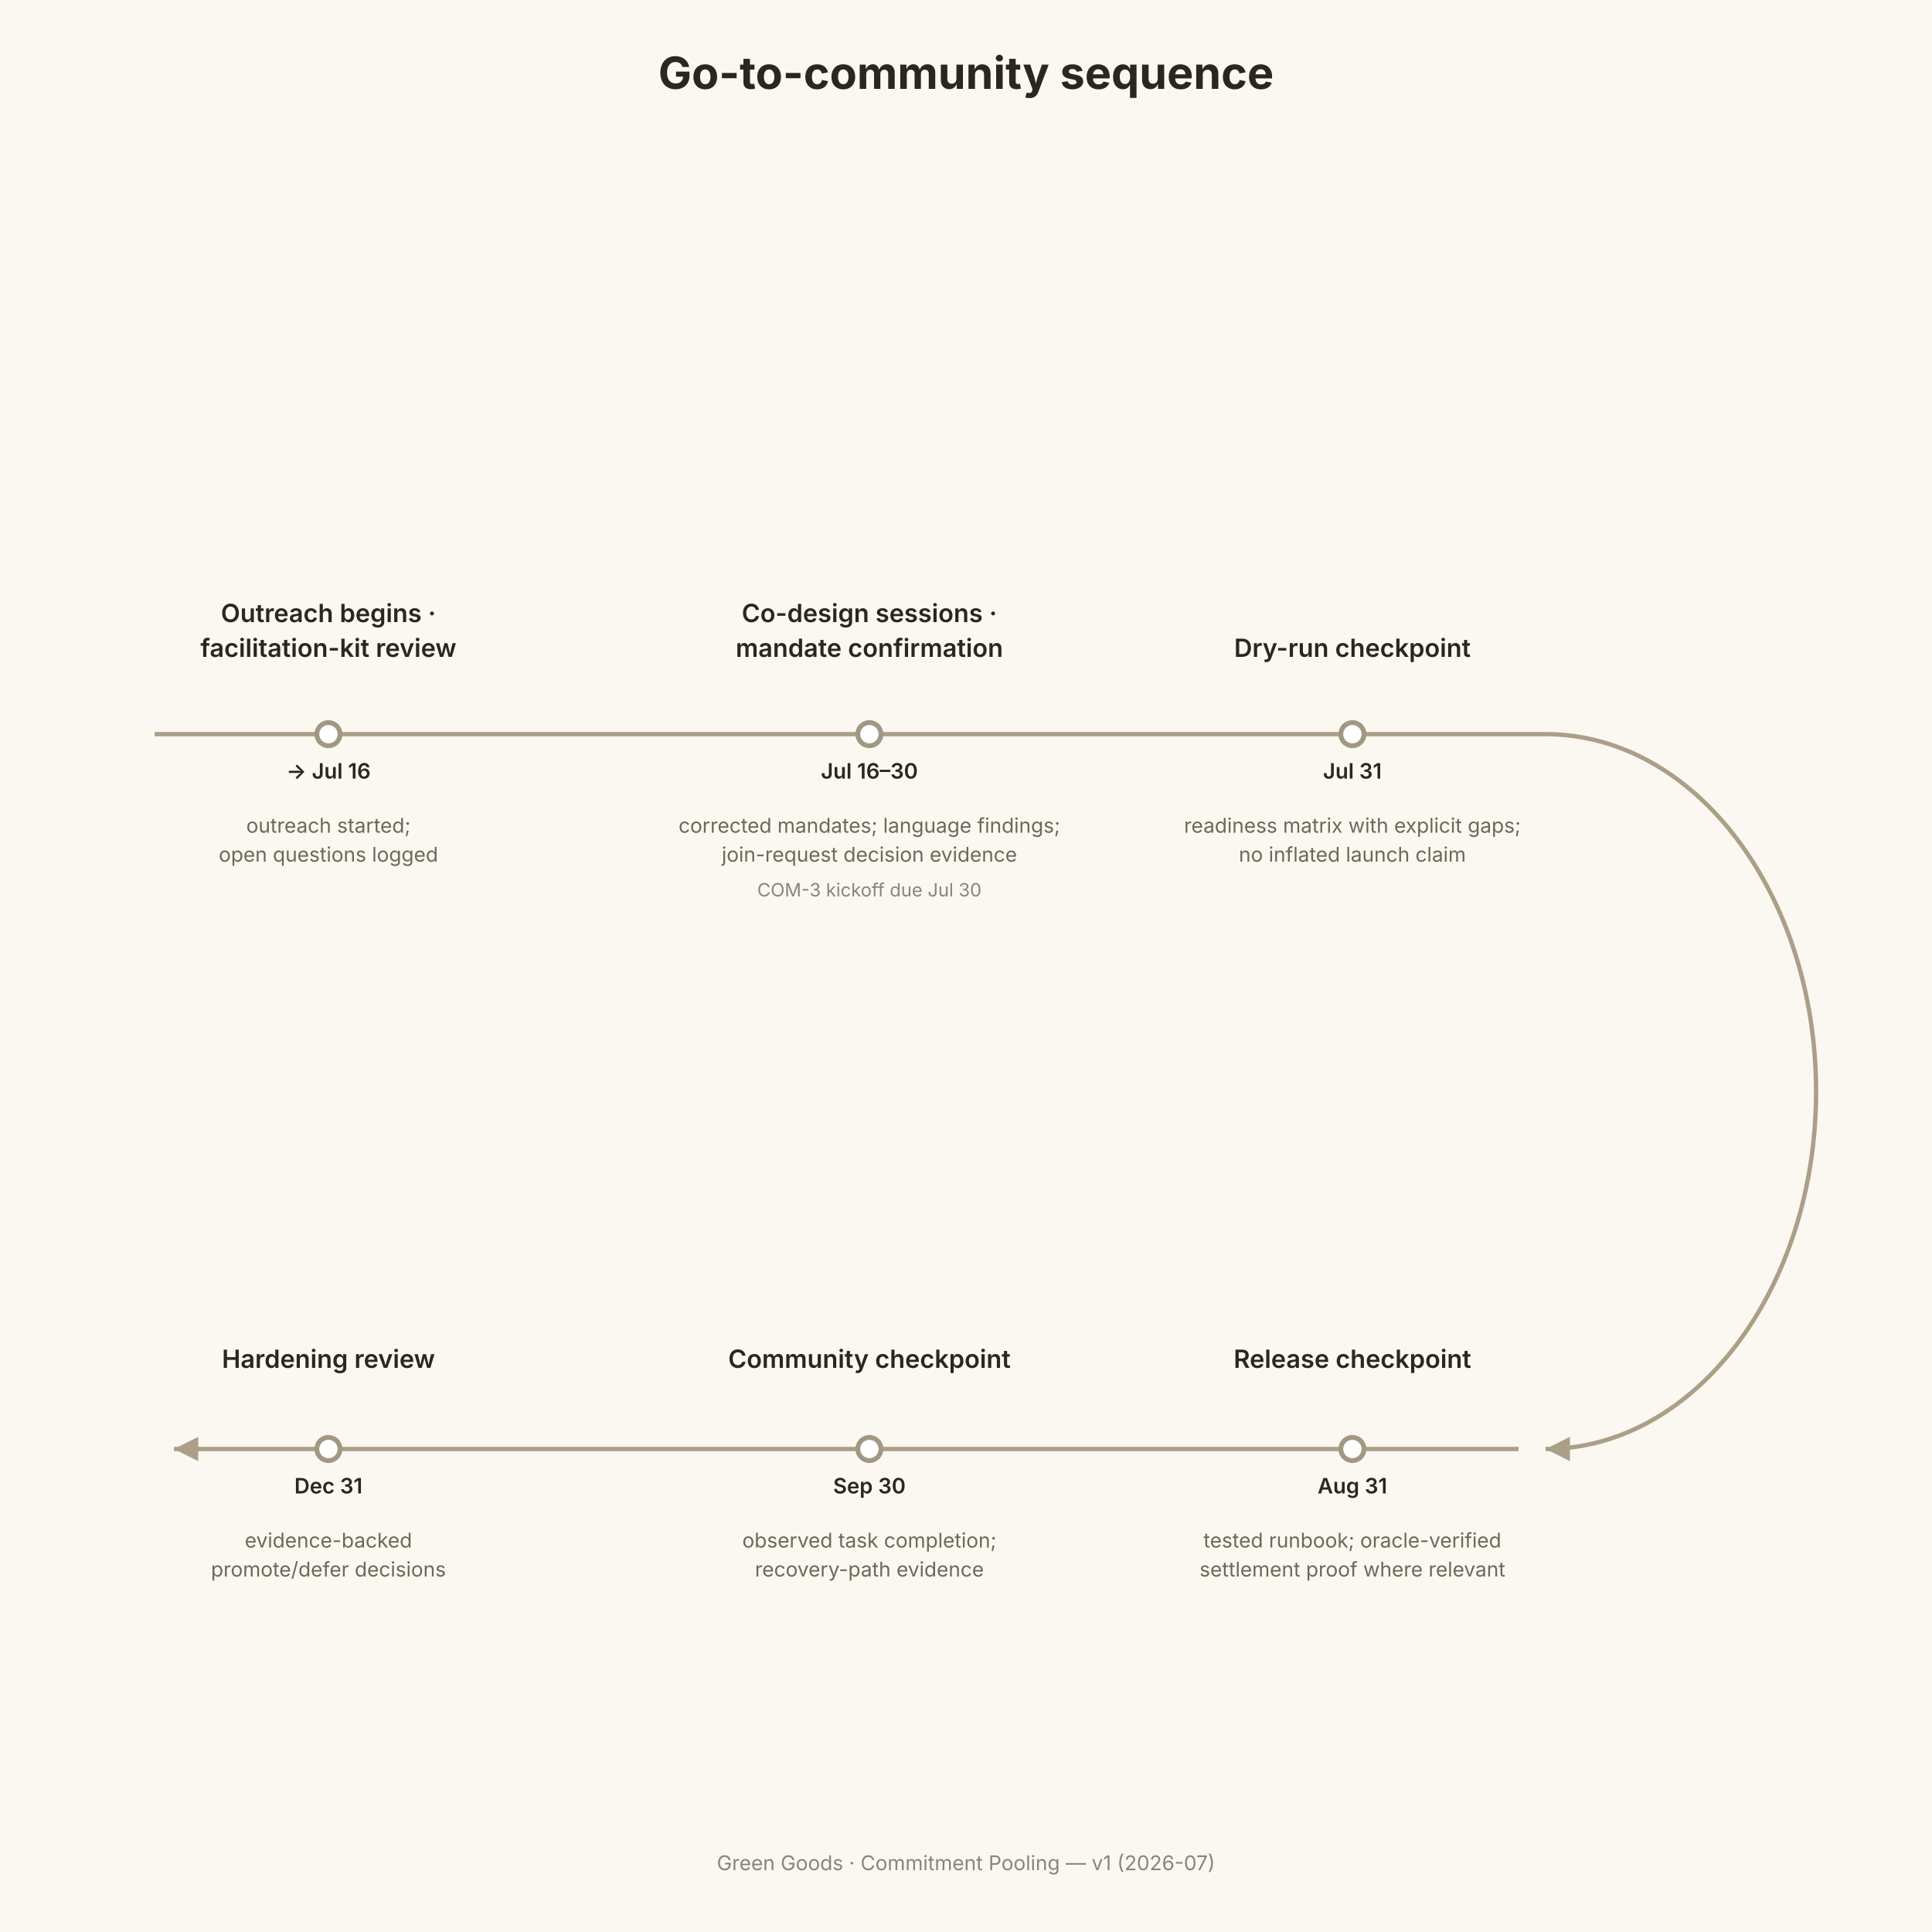
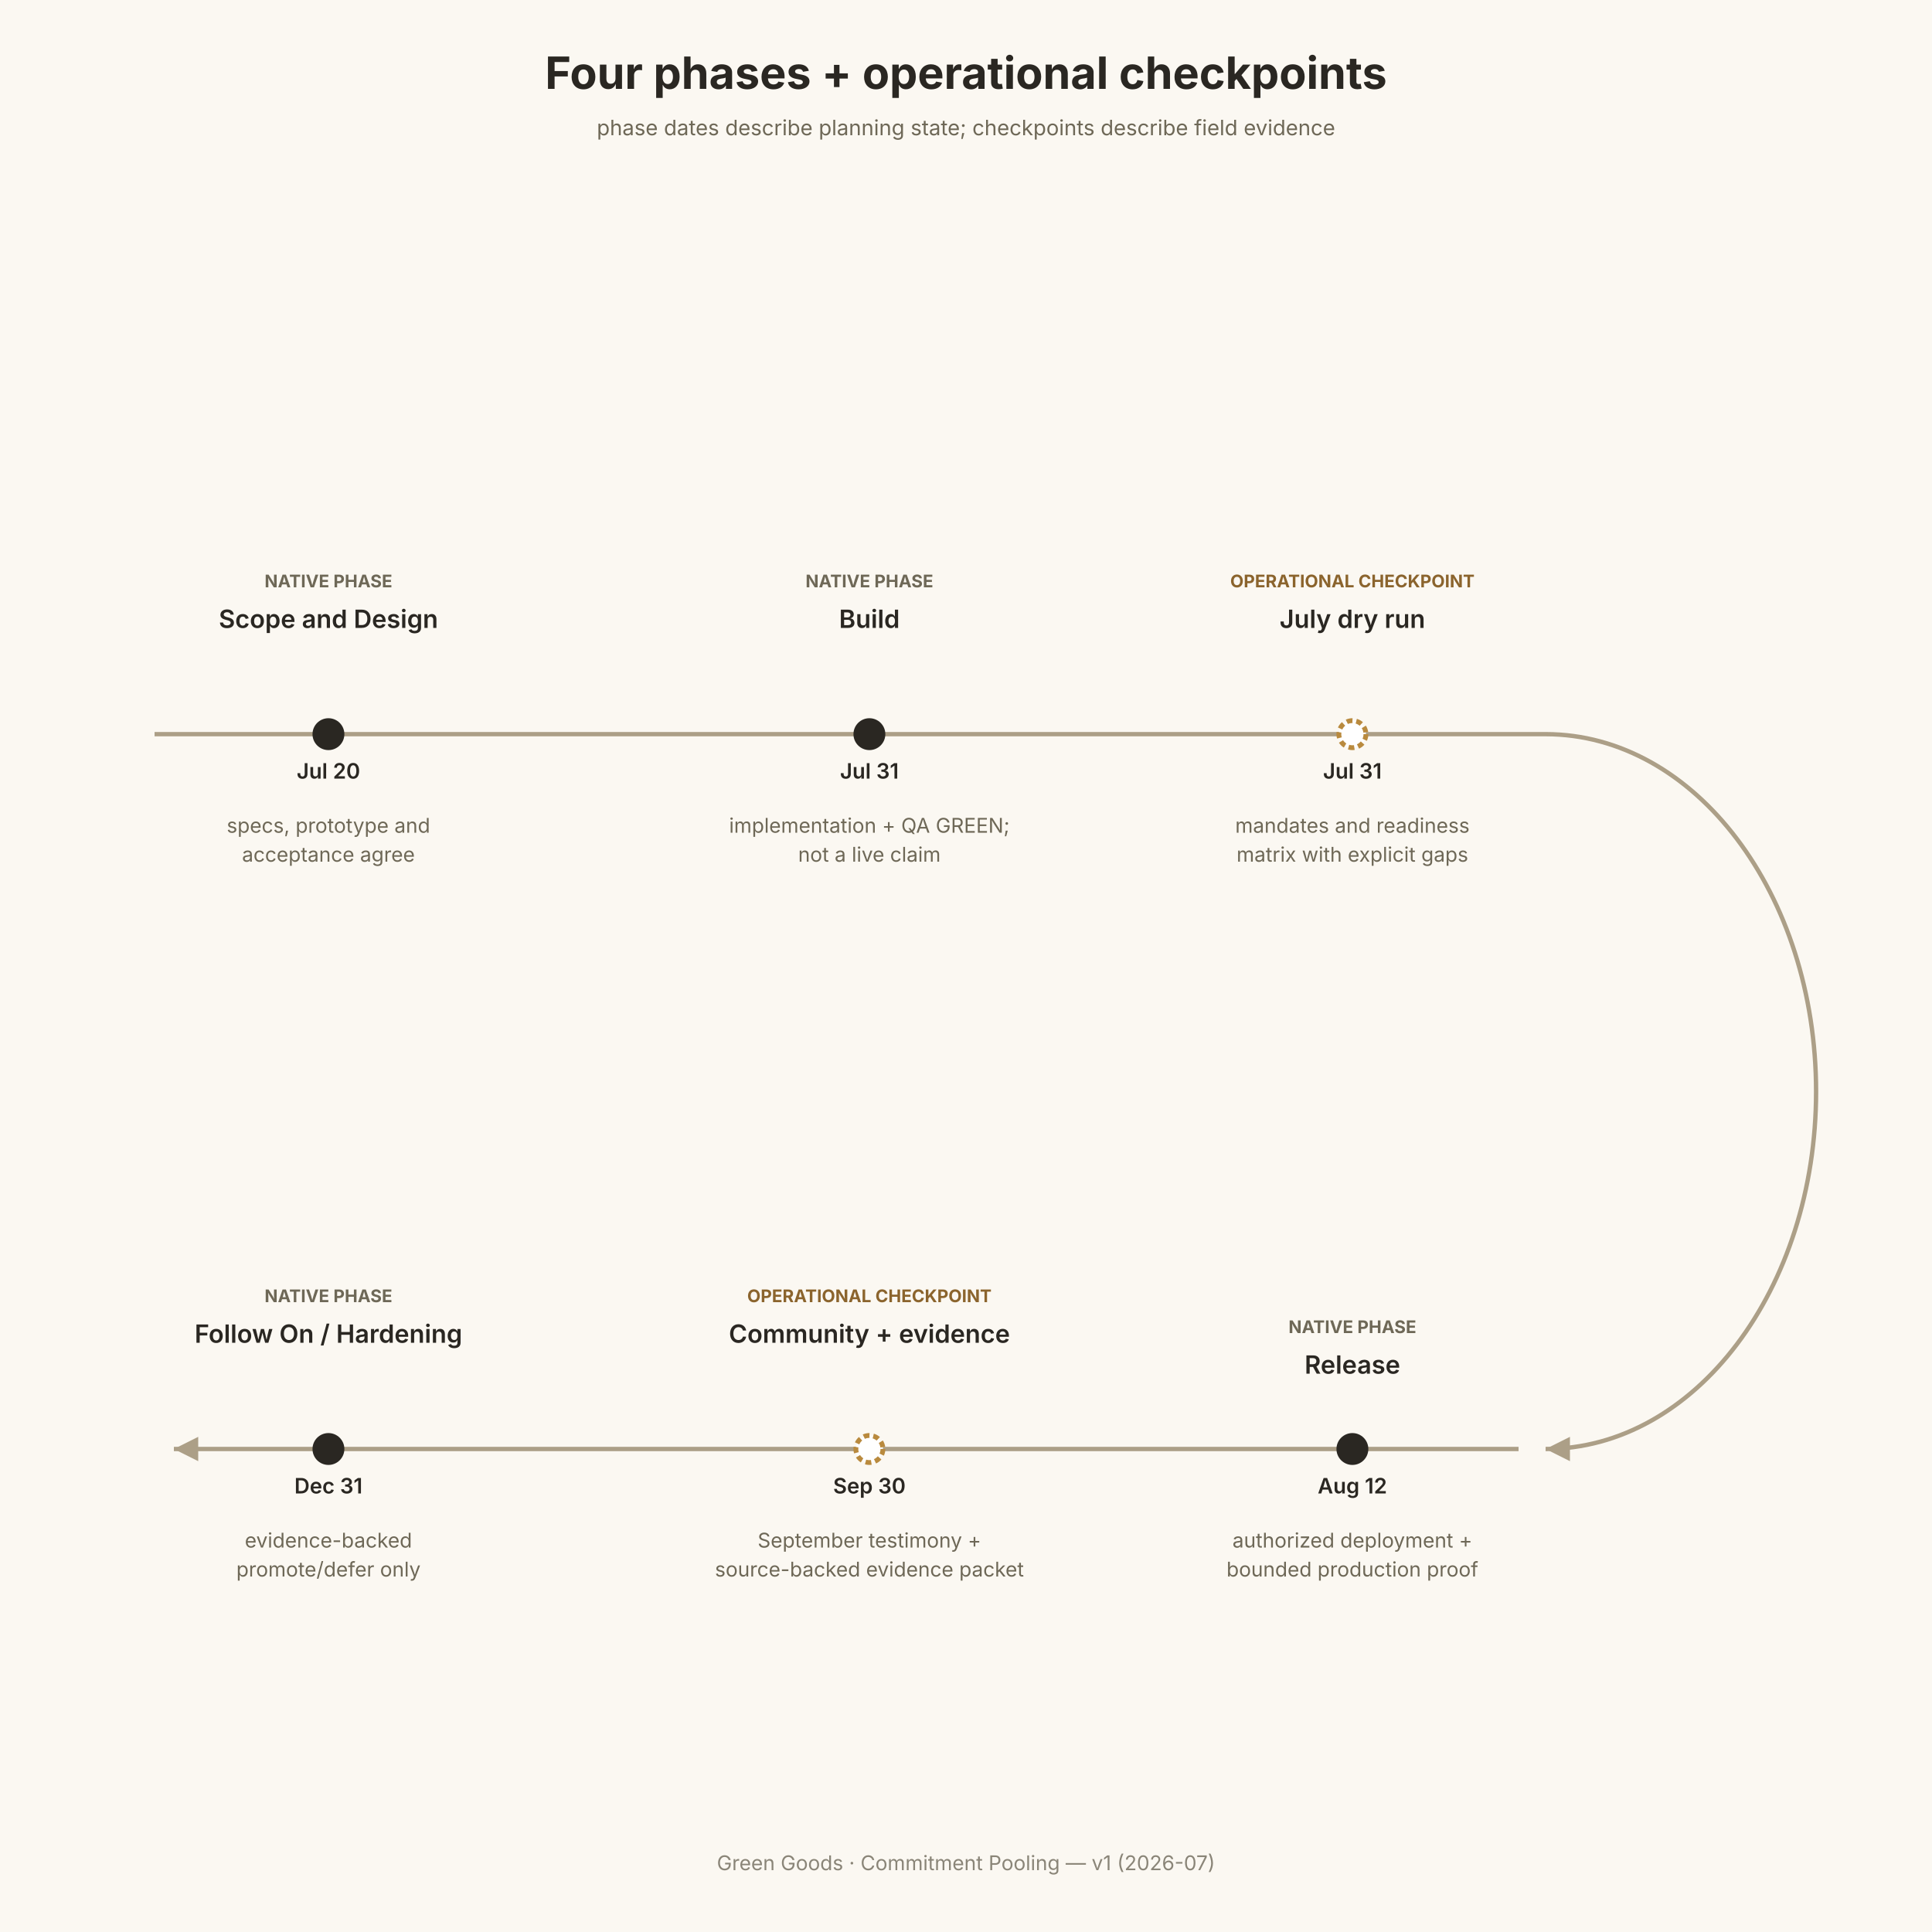
- <svg xmlns="http://www.w3.org/2000/svg" width="2000" height="2000" viewBox="0 0 1000 1000" font-family="Inter, 'Helvetica Neue', Arial, sans-serif">
+ <svg xmlns="http://www.w3.org/2000/svg" width="2000" height="2000" viewBox="0 0 1000 1000" font-family="Inter, 'Helvetica Neue', Arial, sans-serif" role="img" aria-labelledby="timeline-title timeline-desc">
  <defs>
    <marker id="arrow" viewBox="0 0 10 10" refX="8" refY="5" markerWidth="7" markerHeight="7" orient="auto-start-reverse">
      <path d="M 0 1 L 8 5 L 0 9 Z" fill="#AC9F87" />
    </marker>
  </defs>
  <rect x="0" y="0" width="1000" height="1000" fill="#FBF8F2" />
-   <text x="500" y="46" text-anchor="middle" font-size="23" font-weight="700" fill="#2A2722">Go-to-community sequence</text>
+   <text x="500" y="46" text-anchor="middle" font-size="23" font-weight="700" fill="#2A2722">Four phases + operational checkpoints</text>
+   <text x="500" y="70" text-anchor="middle" font-size="11" fill="#6E6857">phase dates describe planning state; checkpoints describe field evidence</text>
  <g fill="none" stroke="#AC9F87" stroke-width="2.25" marker-end="url(#arrow)">
    <path d="M 80 380 L 800 380 A 140 185 0 0 1 800 750" />
    <path d="M 786 750 L 90 750" />
  </g>
-   <g fill="#FFFFFF" stroke="#A19884" stroke-width="2.5">
-     <circle cx="170" cy="380" r="6" />
-     <circle cx="450" cy="380" r="6" />
-     <circle cx="700" cy="380" r="6" />
-     <circle cx="700" cy="750" r="6" />
-     <circle cx="450" cy="750" r="6" />
-     <circle cx="170" cy="750" r="6" />
+   <g stroke-width="2.5">
+     <circle cx="170" cy="380" r="7" fill="#2A2722" stroke="#2A2722" />
+     <circle cx="450" cy="380" r="7" fill="#2A2722" stroke="#2A2722" />
+     <circle cx="700" cy="380" r="7" fill="#FFFFFF" stroke="#B98A3E" stroke-dasharray="3 2" />
+     <circle cx="700" cy="750" r="7" fill="#2A2722" stroke="#2A2722" />
+     <circle cx="450" cy="750" r="7" fill="#FFFFFF" stroke="#B98A3E" stroke-dasharray="3 2" />
+     <circle cx="170" cy="750" r="7" fill="#2A2722" stroke="#2A2722" />
  </g>
-   <text x="170" y="322" text-anchor="middle" font-size="13" font-weight="600" fill="#2A2722">Outreach begins ·</text>
-   <text x="170" y="340" text-anchor="middle" font-size="13" font-weight="600" fill="#2A2722">facilitation-kit review</text>
-   <text x="170" y="403" text-anchor="middle" font-size="11" font-weight="600" fill="#2A2722">→ Jul 16</text>
-   <text x="170" y="431" text-anchor="middle" font-size="10.5" fill="#6E6857">outreach started;</text>
-   <text x="170" y="446" text-anchor="middle" font-size="10.5" fill="#6E6857">open questions logged</text>
-   <text x="450" y="322" text-anchor="middle" font-size="13" font-weight="600" fill="#2A2722">Co-design sessions ·</text>
-   <text x="450" y="340" text-anchor="middle" font-size="13" font-weight="600" fill="#2A2722">mandate confirmation</text>
-   <text x="450" y="403" text-anchor="middle" font-size="11" font-weight="600" fill="#2A2722">Jul 16–30</text>
-   <text x="450" y="431" text-anchor="middle" font-size="10.5" fill="#6E6857">corrected mandates; language findings;</text>
-   <text x="450" y="446" text-anchor="middle" font-size="10.5" fill="#6E6857">join-request decision evidence</text>
-   <text x="450" y="464" text-anchor="middle" font-size="9.5" fill="#8A8578">COM-3 kickoff due Jul 30</text>
-   <text x="700" y="340" text-anchor="middle" font-size="13" font-weight="600" fill="#2A2722">Dry-run checkpoint</text>
+   <text x="170" y="304" text-anchor="middle" font-size="9" font-weight="700" fill="#6E6857">NATIVE PHASE</text>
+   <text x="170" y="325" text-anchor="middle" font-size="13" font-weight="600" fill="#2A2722">Scope and Design</text>
+   <text x="170" y="403" text-anchor="middle" font-size="11" font-weight="600" fill="#2A2722">Jul 20</text>
+   <text x="170" y="431" text-anchor="middle" font-size="10.5" fill="#6E6857">specs, prototype and</text>
+   <text x="170" y="446" text-anchor="middle" font-size="10.5" fill="#6E6857">acceptance agree</text>
+   <text x="450" y="304" text-anchor="middle" font-size="9" font-weight="700" fill="#6E6857">NATIVE PHASE</text>
+   <text x="450" y="325" text-anchor="middle" font-size="13" font-weight="600" fill="#2A2722">Build</text>
+   <text x="450" y="403" text-anchor="middle" font-size="11" font-weight="600" fill="#2A2722">Jul 31</text>
+   <text x="450" y="431" text-anchor="middle" font-size="10.5" fill="#6E6857">implementation + QA GREEN;</text>
+   <text x="450" y="446" text-anchor="middle" font-size="10.5" fill="#6E6857">not a live claim</text>
+   <text x="700" y="304" text-anchor="middle" font-size="9" font-weight="700" fill="#8B642D">OPERATIONAL CHECKPOINT</text>
+   <text x="700" y="325" text-anchor="middle" font-size="13" font-weight="600" fill="#2A2722">July dry run</text>
  <text x="700" y="403" text-anchor="middle" font-size="11" font-weight="600" fill="#2A2722">Jul 31</text>
-   <text x="700" y="431" text-anchor="middle" font-size="10.5" fill="#6E6857">readiness matrix with explicit gaps;</text>
-   <text x="700" y="446" text-anchor="middle" font-size="10.5" fill="#6E6857">no inflated launch claim</text>
-   <text x="700" y="708" text-anchor="middle" font-size="13" font-weight="600" fill="#2A2722">Release checkpoint</text>
-   <text x="700" y="773" text-anchor="middle" font-size="11" font-weight="600" fill="#2A2722">Aug 31</text>
-   <text x="700" y="801" text-anchor="middle" font-size="10.5" fill="#6E6857">tested runbook; oracle-verified</text>
-   <text x="700" y="816" text-anchor="middle" font-size="10.5" fill="#6E6857">settlement proof where relevant</text>
-   <text x="450" y="708" text-anchor="middle" font-size="13" font-weight="600" fill="#2A2722">Community checkpoint</text>
+   <text x="700" y="431" text-anchor="middle" font-size="10.5" fill="#6E6857">mandates and readiness</text>
+   <text x="700" y="446" text-anchor="middle" font-size="10.5" fill="#6E6857">matrix with explicit gaps</text>
+   <text x="700" y="690" text-anchor="middle" font-size="9" font-weight="700" fill="#6E6857">NATIVE PHASE</text>
+   <text x="700" y="711" text-anchor="middle" font-size="13" font-weight="600" fill="#2A2722">Release</text>
+   <text x="700" y="773" text-anchor="middle" font-size="11" font-weight="600" fill="#2A2722">Aug 12</text>
+   <text x="700" y="801" text-anchor="middle" font-size="10.5" fill="#6E6857">authorized deployment +</text>
+   <text x="700" y="816" text-anchor="middle" font-size="10.5" fill="#6E6857">bounded production proof</text>
+   <text x="450" y="674" text-anchor="middle" font-size="9" font-weight="700" fill="#8B642D">OPERATIONAL CHECKPOINT</text>
+   <text x="450" y="695" text-anchor="middle" font-size="13" font-weight="600" fill="#2A2722">Community + evidence</text>
  <text x="450" y="773" text-anchor="middle" font-size="11" font-weight="600" fill="#2A2722">Sep 30</text>
-   <text x="450" y="801" text-anchor="middle" font-size="10.5" fill="#6E6857">observed task completion;</text>
-   <text x="450" y="816" text-anchor="middle" font-size="10.5" fill="#6E6857">recovery-path evidence</text>
-   <text x="170" y="708" text-anchor="middle" font-size="13" font-weight="600" fill="#2A2722">Hardening review</text>
+   <text x="450" y="801" text-anchor="middle" font-size="10.5" fill="#6E6857">September testimony +</text>
+   <text x="450" y="816" text-anchor="middle" font-size="10.5" fill="#6E6857">source-backed evidence packet</text>
+   <text x="170" y="674" text-anchor="middle" font-size="9" font-weight="700" fill="#6E6857">NATIVE PHASE</text>
+   <text x="170" y="695" text-anchor="middle" font-size="13" font-weight="600" fill="#2A2722">Follow On / Hardening</text>
  <text x="170" y="773" text-anchor="middle" font-size="11" font-weight="600" fill="#2A2722">Dec 31</text>
  <text x="170" y="801" text-anchor="middle" font-size="10.5" fill="#6E6857">evidence-backed</text>
-   <text x="170" y="816" text-anchor="middle" font-size="10.5" fill="#6E6857">promote/defer decisions</text>
+   <text x="170" y="816" text-anchor="middle" font-size="10.5" fill="#6E6857">promote/defer only</text>
  <text x="500" y="968" text-anchor="middle" font-size="10.5" fill="#8A8578">Green Goods · Commitment Pooling — v1 (2026-07)</text>
</svg>
